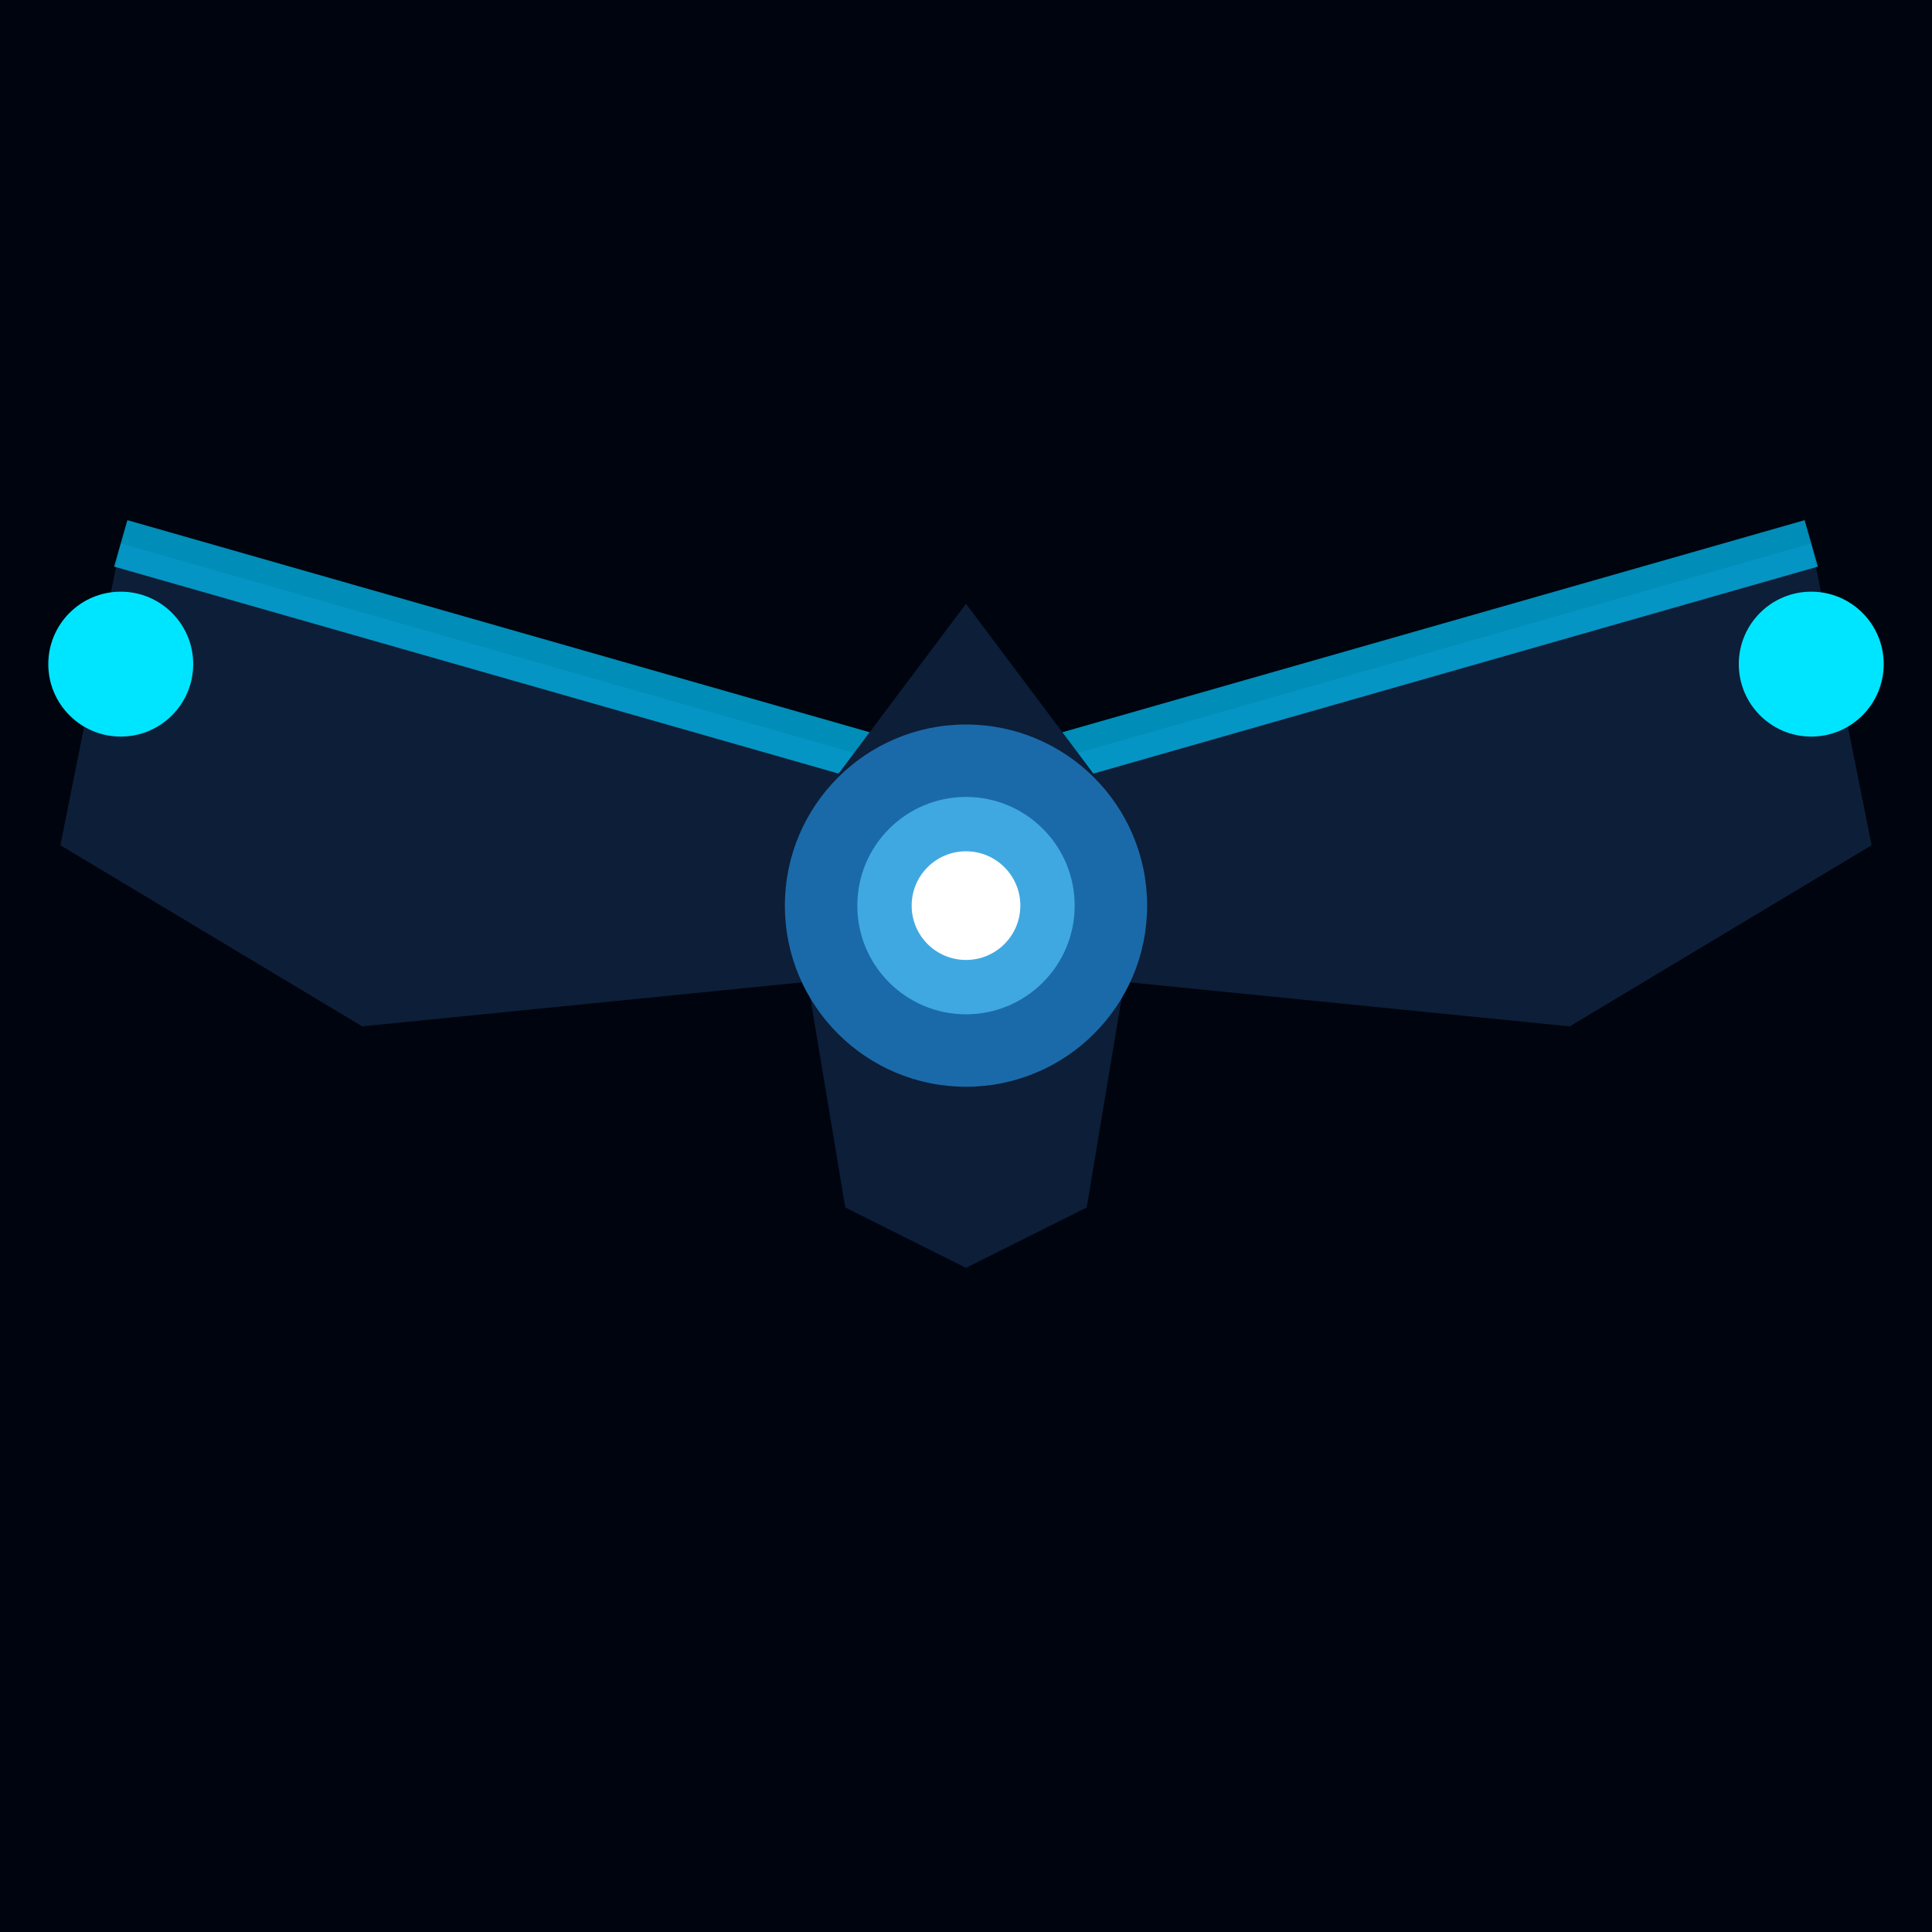
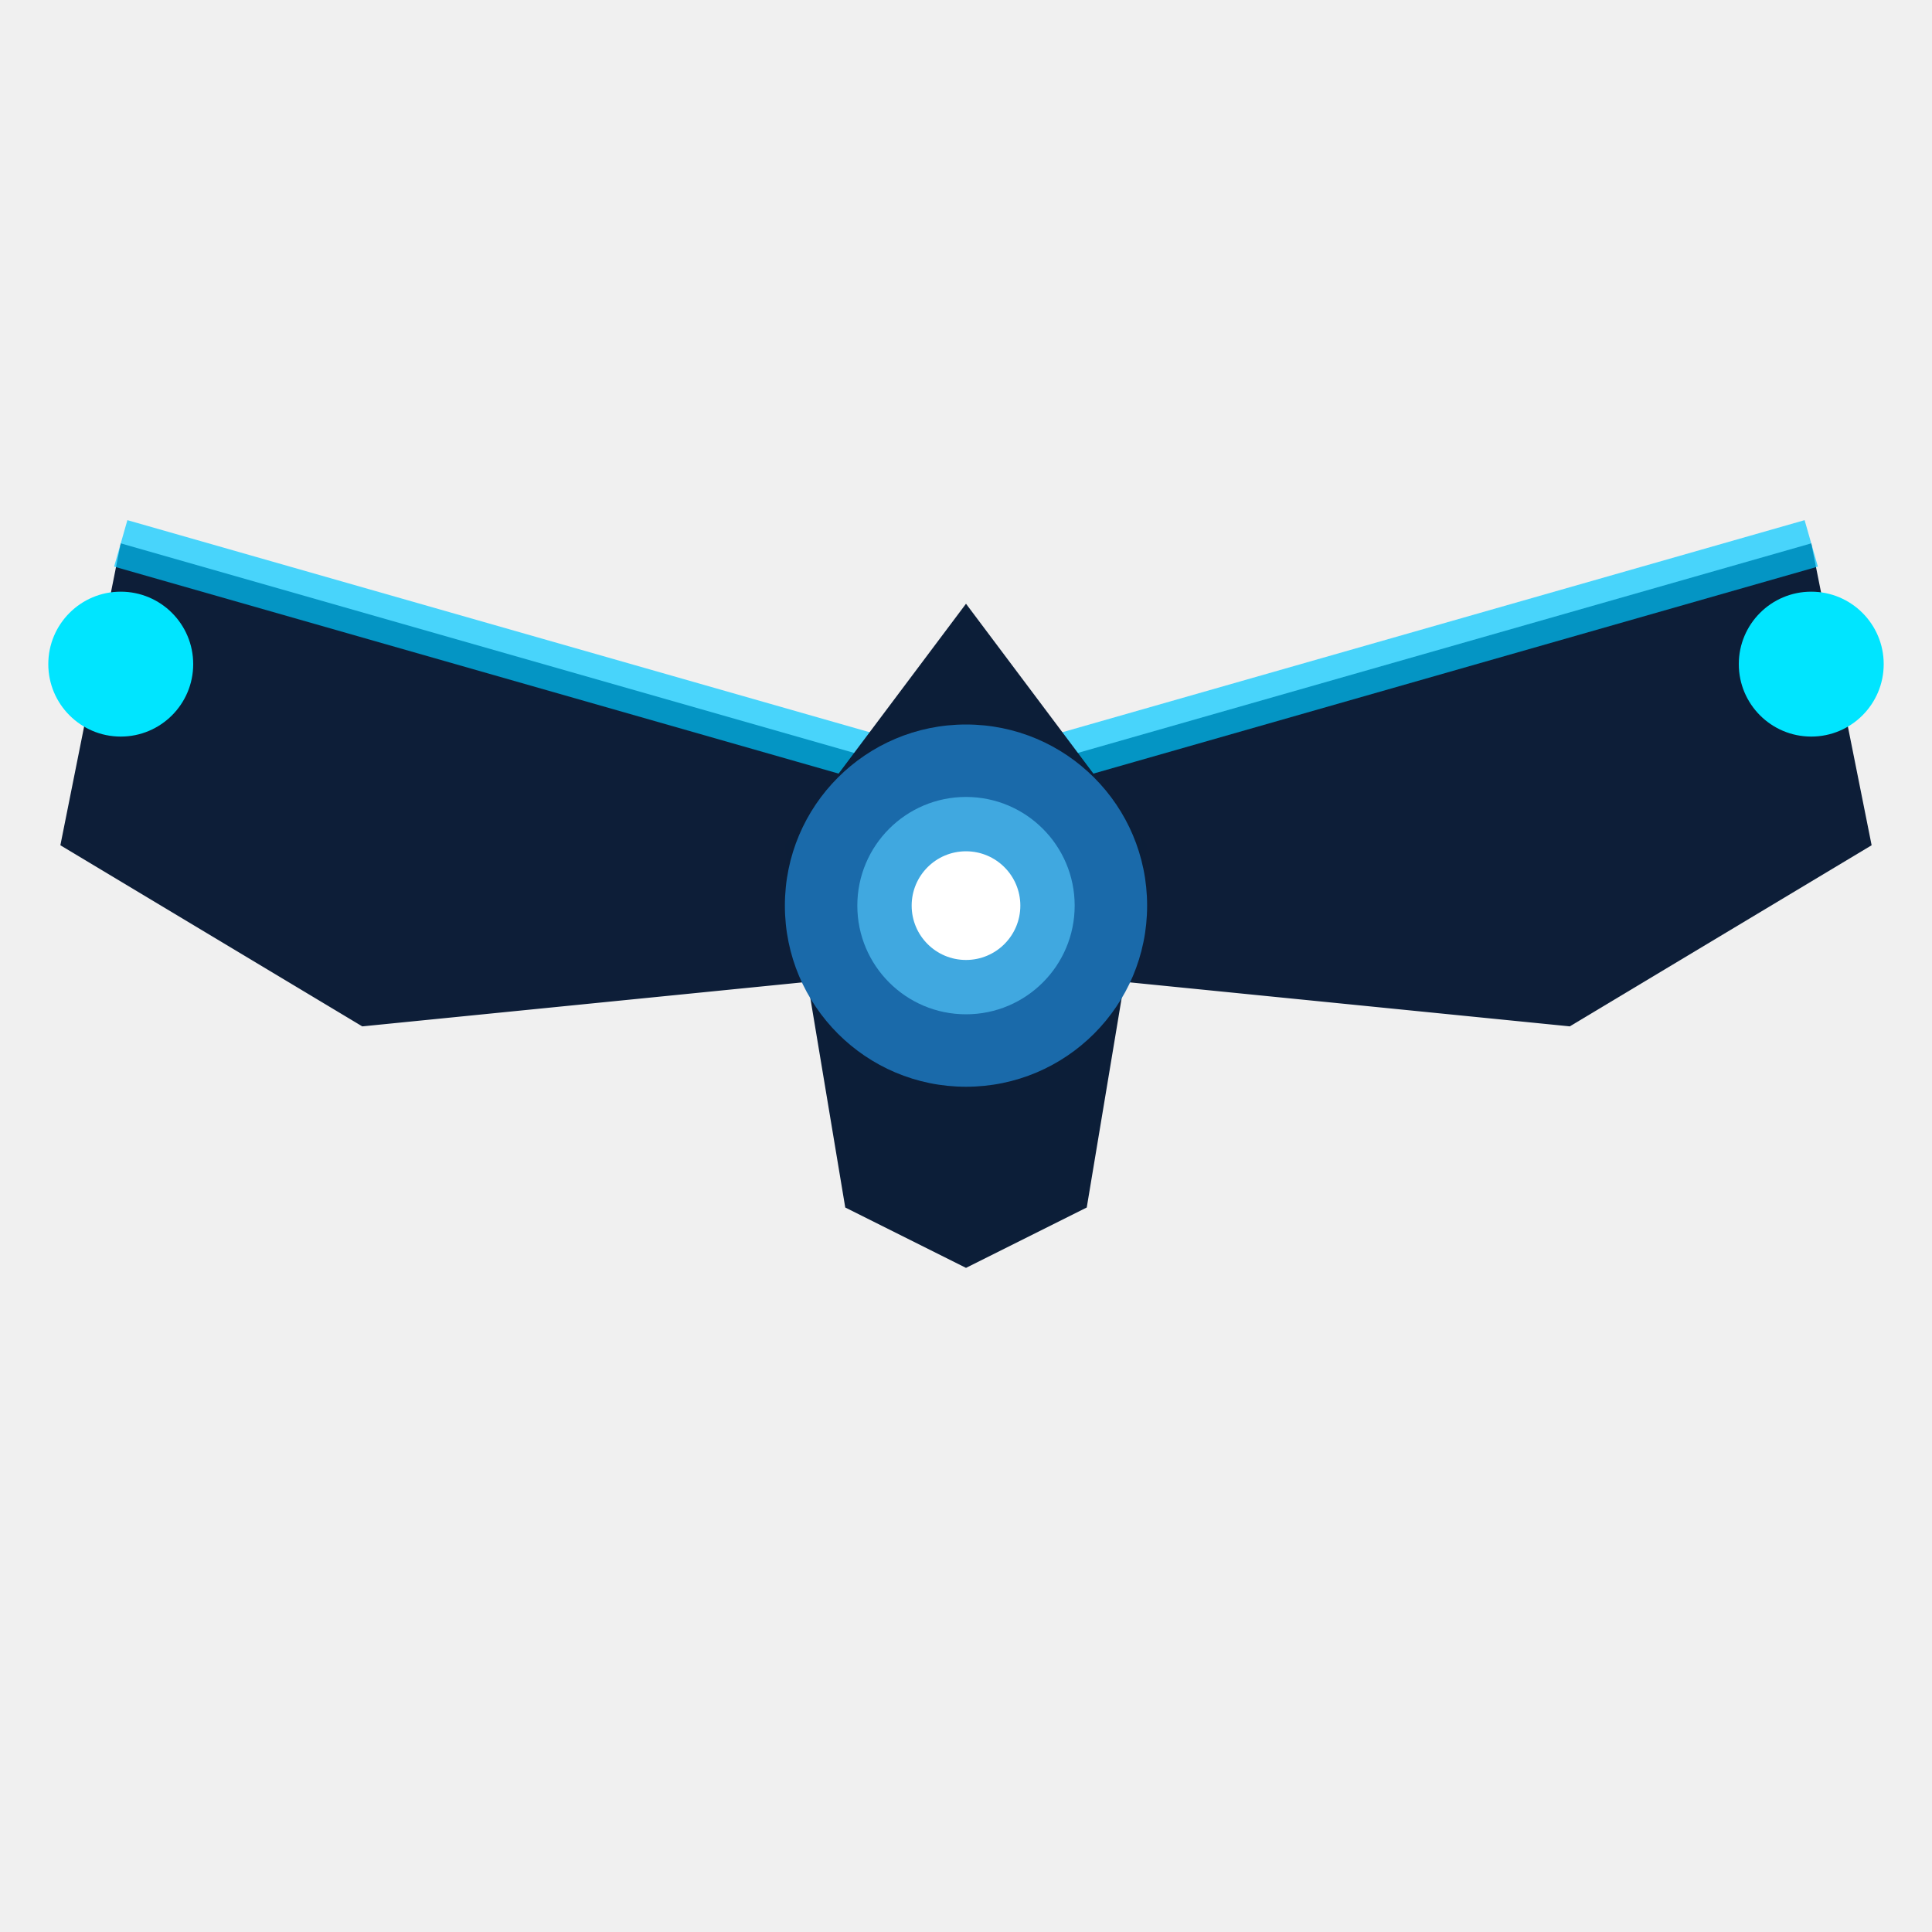
<svg xmlns="http://www.w3.org/2000/svg" viewBox="0 0 32 32">
-   <rect width="32" height="32" fill="#00040e" />
  <polygon points="16,13 2,9 1,14 6,17 16,16" fill="#0d1e38" />
  <polygon points="16,13 30,9 31,14 26,17 16,16" fill="#0d1e38" />
  <line x1="16" y1="13" x2="2" y2="9" stroke="#00c8ff" stroke-width="0.8" opacity="0.7" />
  <line x1="16" y1="13" x2="30" y2="9" stroke="#00c8ff" stroke-width="0.8" opacity="0.7" />
  <polygon points="16,10 13,14 14,20 16,21 18,20 19,14" fill="#0c1e38" />
  <circle cx="16" cy="15" r="3" fill="#1a6aaa" />
  <circle cx="16" cy="15" r="1.8" fill="#40a8e0" />
  <circle cx="16" cy="15" r="0.9" fill="#ffffff" />
  <circle cx="2" cy="11" r="1.2" fill="#00e5ff" />
  <circle cx="30" cy="11" r="1.2" fill="#00e5ff" />
</svg>
